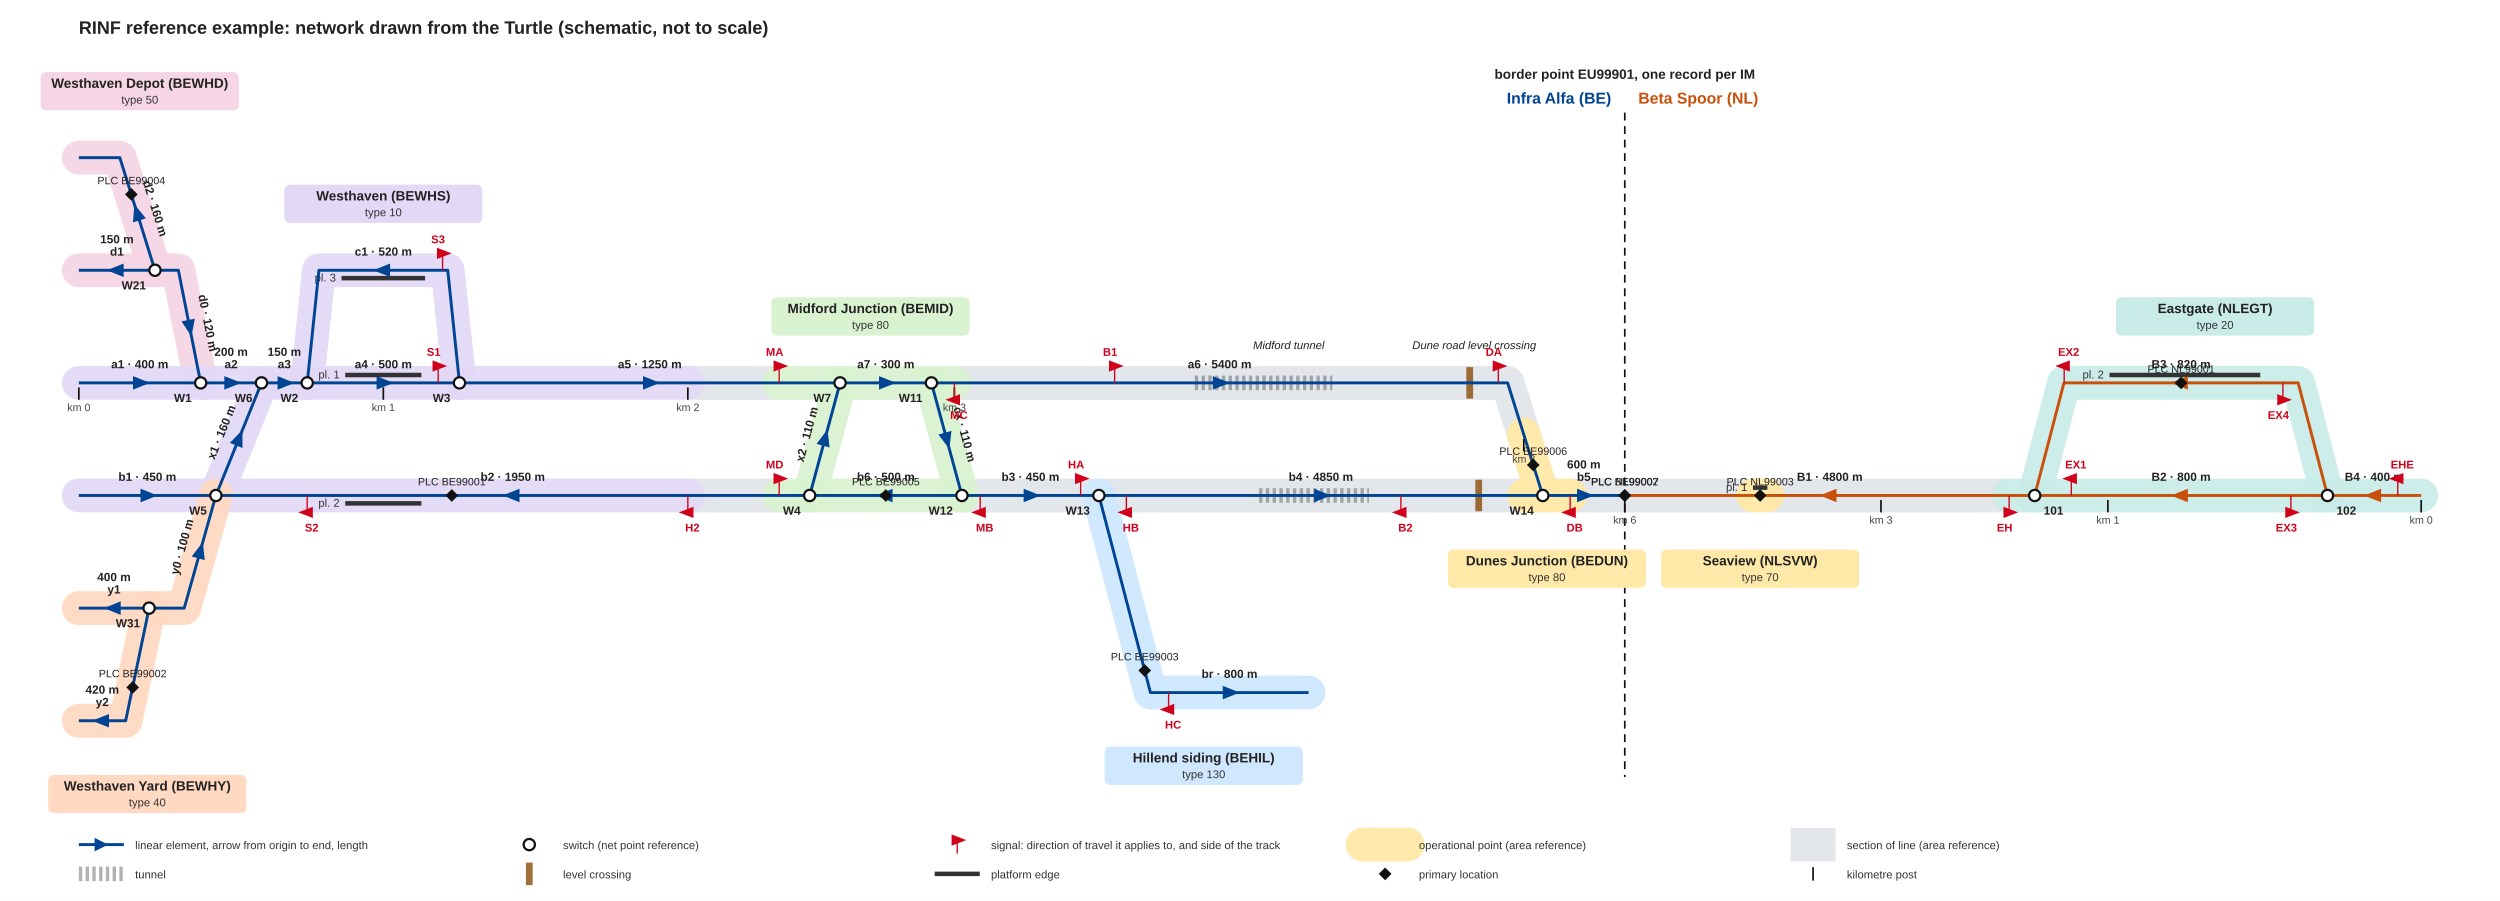
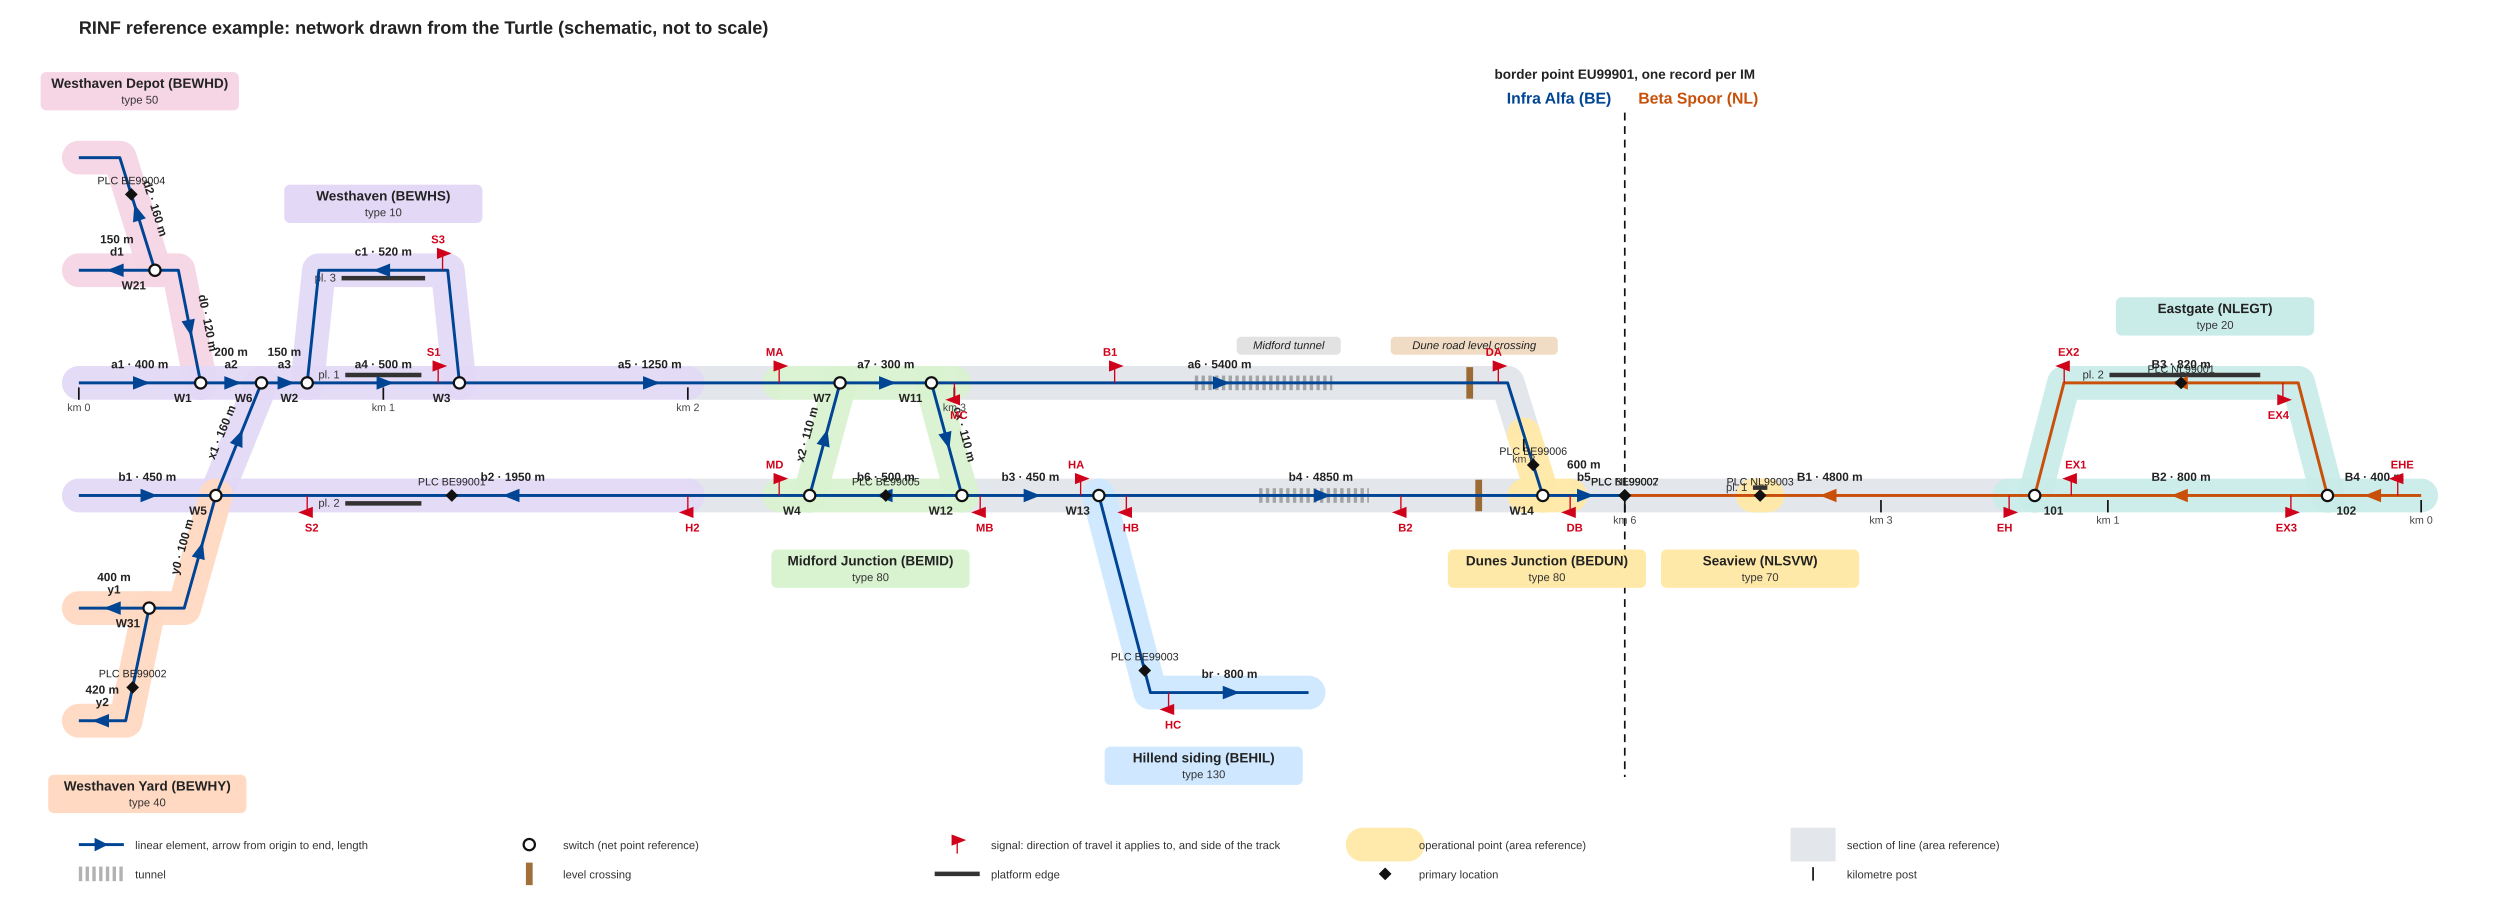
<svg xmlns="http://www.w3.org/2000/svg" viewBox="0 0 2220 800" width="2220" height="800">
  <style>text{font-family:Arial,Helvetica,sans-serif;font-size:11px;fill:#222}.le{fill:none;stroke-width:2.6;stroke-linejoin:round}
.lelab{font-size:10.5px;font-weight:bold}.op{fill:none;stroke-width:30;stroke-linecap:round;stroke-linejoin:round;opacity:.95}
.sol{fill:none;stroke:#e3e6ea;stroke-width:30;stroke-linecap:butt;stroke-linejoin:round}.tunnel{fill:none;stroke:#555;stroke-width:13;stroke-dasharray:3 3;opacity:.45}
.lc{stroke:#8a4b08;stroke-width:6;opacity:.8}.pe{fill:none;stroke:#333;stroke-width:4}.sw{fill:#fff;stroke:#111;stroke-width:2}
.swt{font-weight:bold;font-size:10.5px}.sig{fill:#d0021b}.sigl{stroke:#d0021b;stroke-width:1.2}.sigt{fill:#d0021b;font-size:10px;font-weight:bold}
.kp{stroke:#111;stroke-width:1.5}.kpt{font-size:9.5px;fill:#444}.pl{fill:#111}.plt{font-size:9.5px}.small{font-size:10px;fill:#333}.opname{font-weight:bold;font-size:12px}
.feat{font-size:10px;font-style:italic}.border{stroke:#111;stroke-width:1.5;stroke-dasharray:7 5}.imbe{fill:#004494;font-weight:bold;font-size:14px}.imnl{fill:#c8500a;font-weight:bold;font-size:14px}
.title{font-size:16px;font-weight:bold}</style>
  <rect width="2220" height="800" fill="#fff" />
  <text x="70" y="30" class="title">RINF reference example: network drawn from the Turtle (schematic, not to scale)</text>
  <path d="M1394.3,440.0 L1442.8,440.0" class="sol" />
  <path d="M975.8,440.0 L1353.7,440.0" class="sol" />
  <path d="M847.5,340.0 L1338.8,340.0 L1353.1,385.8" class="sol" />
  <path d="M854.2,440.0 L975.8,440.0" class="sol" />
  <path d="M610.8,340.0 L691.9,340.0" class="sol" />
  <path d="M691.9,440.0 L610.8,440.0" class="sol" />
  <circle cx="178.2" cy="340.0" r="11" fill="none" stroke="#8d99ab" stroke-width="4" />
  <circle cx="191.7" cy="440.0" r="11" fill="none" stroke="#8d99ab" stroke-width="4" />
-   <path d="M1784.1,440.0 L1569.4,440.0" class="sol" />
-   <path d="M1556.6,440.0 L1442.8,440.0" class="sol" />
+   <path d="M1784.1,440.0 L1563.0,440.0" class="sol" />
+   <path d="M1563.0,440.0 L1442.8,440.0" class="sol" />
  <line x1="1442.8" y1="100" x2="1442.8" y2="690" class="border" />
  <text x="1442.8" y="70.0" text-anchor="middle" class="opname">border point EU99901, one record per IM</text>
  <text x="1430.8" y="92.0" text-anchor="end" class="imbe">Infra Alfa (BE)</text>
  <text x="1454.8" y="92.0" text-anchor="start" class="imnl">Beta Spoor (NL)</text>
  <path d="M1353.1,385.8 L1370.0,440.0" class="op" stroke="#ffe9a8" />
  <path d="M1353.7,440.0 L1370.0,440.0" class="op" stroke="#ffe9a8" />
  <path d="M1370.0,440.0 L1394.3,440.0" class="op" stroke="#ffe9a8" />
  <path d="M975.8,440.0 L1021.6,615.0 L1162.0,615.0" class="op" stroke="#cfe8ff" />
  <path d="M691.9,340.0 L746.0,340.0" class="op" stroke="#d9f2d0" />
  <path d="M746.0,340.0 L827.1,340.0" class="op" stroke="#d9f2d0" />
  <path d="M827.1,340.0 L847.5,340.0" class="op" stroke="#d9f2d0" />
  <path d="M719.0,440.0 L691.9,440.0" class="op" stroke="#d9f2d0" />
  <path d="M854.2,440.0 L719.0,440.0" class="op" stroke="#d9f2d0" />
  <path d="M719.0,440.0 L746.0,340.0" class="op" stroke="#d9f2d0" />
  <path d="M827.1,340.0 L854.2,440.0" class="op" stroke="#d9f2d0" />
  <path d="M137.6,240.0 L158.4,240.0 L178.2,340.0" class="op" stroke="#f6d5e5" />
  <path d="M137.6,240.0 L70.0,240.0" class="op" stroke="#f6d5e5" />
  <path d="M137.6,240.0 L106.4,140.0 L70.0,140.0" class="op" stroke="#f6d5e5" />
  <path d="M70.0,340.0 L178.2,340.0" class="op" stroke="#e3d9f7" />
  <path d="M178.2,340.0 L232.2,340.0" class="op" stroke="#e3d9f7" />
  <path d="M232.2,340.0 L272.8,340.0" class="op" stroke="#e3d9f7" />
  <path d="M272.8,340.0 L408.0,340.0" class="op" stroke="#e3d9f7" />
  <path d="M408.0,340.0 L610.8,340.0" class="op" stroke="#e3d9f7" />
  <path d="M70.0,440.0 L191.7,440.0" class="op" stroke="#e3d9f7" />
  <path d="M610.8,440.0 L191.7,440.0" class="op" stroke="#e3d9f7" />
  <path d="M408.0,340.0 L397.6,240.0 L283.2,240.0 L272.8,340.0" class="op" stroke="#e3d9f7" />
  <path d="M191.7,440.0 L232.2,340.0" class="op" stroke="#e3d9f7" />
  <path d="M132.4,540.0 L163.6,540.0 L191.7,440.0" class="op" stroke="#ffd9c2" />
  <path d="M132.4,540.0 L70.0,540.0" class="op" stroke="#ffd9c2" />
  <path d="M132.4,540.0 L111.6,640.0 L70.0,640.0" class="op" stroke="#ffd9c2" />
  <path d="M2150.0,440.0 L2066.8,440.0" class="op" stroke="#c9ece8" />
  <path d="M2066.8,440.0 L1806.8,440.0" class="op" stroke="#c9ece8" />
  <path d="M1806.8,440.0 L1784.1,440.0" class="op" stroke="#c9ece8" />
  <path d="M2066.8,440.0 L2040.8,340.0 L1832.8,340.0 L1806.8,440.0" class="op" stroke="#c9ece8" />
  <path d="M1569.4,440.0 L1556.6,440.0" class="op" stroke="#ffe9a8" />
  <path d="M1061.0,340.0 L1183.1,340.0" class="tunnel" />
  <path d="M1118.1,440.0 L1215.6,440.0" class="tunnel" />
+   <rect x="1098.2" y="299.0" width="92.4" height="16" rx="4" fill="#e2e2e2" />
  <text x="1144.4" y="310.0" text-anchor="middle" class="feat">Midford tunnel</text>
  <line x1="1305.1" y1="326.0" x2="1305.1" y2="354.0" class="lc" />
  <line x1="1313.1" y1="426.0" x2="1313.1" y2="454.0" class="lc" />
+   <rect x="1234.9" y="299.0" width="148.4" height="16" rx="4" fill="#f0dcc4" />
  <text x="1309.1" y="310.0" text-anchor="middle" class="feat">Dune road level crossing</text>
  <path d="M306.6,333.0 L374.2,333.0" class="pe" />
  <text x="301.6" y="336.0" text-anchor="end" class="small">pl. 1</text>
  <path d="M377.5,247.0 L303.3,247.0" class="pe" />
  <text x="298.3" y="250.0" text-anchor="end" class="small">pl. 3</text>
  <path d="M374.2,447.0 L306.6,447.0" class="pe" />
  <text x="301.6" y="450.0" text-anchor="end" class="small">pl. 2</text>
  <path d="M2007.1,333.0 L1873.2,333.0" class="pe" />
  <text x="1868.2" y="336.0" text-anchor="end" class="small">pl. 2</text>
  <path d="M1569.4,433.0 L1556.6,433.0" class="pe" />
  <text x="1551.6" y="436.0" text-anchor="end" class="small">pl. 1</text>
  <path d="M70.0,340.0 L178.2,340.0" class="le" stroke="#004494" />
  <path d="M133.1,340.0 L118.1,346.0 L118.1,334.0Z" fill="#004494" />
  <text transform="translate(124.1,340.0) rotate(0.0)" y="-13" text-anchor="middle" class="lelab" fill="#004494">a1 · 400 m</text>
  <path d="M178.2,340.0 L232.2,340.0" class="le" stroke="#004494" />
  <path d="M214.2,340.0 L199.2,346.0 L199.2,334.0Z" fill="#004494" />
  <text transform="translate(205.2,340.0) rotate(0.0)" y="-24" text-anchor="middle" class="lelab" fill="#004494">200 m</text>
  <text transform="translate(205.2,340.0) rotate(0.0)" y="-13" text-anchor="middle" class="lelab" fill="#004494">a2</text>
  <path d="M232.2,340.0 L272.8,340.0" class="le" stroke="#004494" />
  <path d="M261.5,340.0 L246.5,346.0 L246.5,334.0Z" fill="#004494" />
  <text transform="translate(252.5,340.0) rotate(0.0)" y="-24" text-anchor="middle" class="lelab" fill="#004494">150 m</text>
  <text transform="translate(252.5,340.0) rotate(0.0)" y="-13" text-anchor="middle" class="lelab" fill="#004494">a3</text>
  <path d="M272.8,340.0 L408.0,340.0" class="le" stroke="#004494" />
  <path d="M349.4,340.0 L334.4,346.0 L334.4,334.0Z" fill="#004494" />
  <text transform="translate(340.4,340.0) rotate(0.0)" y="-13" text-anchor="middle" class="lelab" fill="#004494">a4 · 500 m</text>
  <path d="M408.0,340.0 L746.0,340.0" class="le" stroke="#004494" />
  <path d="M586.0,340.0 L571.0,346.0 L571.0,334.0Z" fill="#004494" />
  <text transform="translate(577.0,340.0) rotate(0.0)" y="-13" text-anchor="middle" class="lelab" fill="#004494">a5 · 1250 m</text>
  <path d="M827.1,340.0 L1338.8,340.0 L1370.0,440.0" class="le" stroke="#004494" />
  <path d="M1092.0,340.0 L1077.0,346.0 L1077.0,334.0Z" fill="#004494" />
  <text transform="translate(1083.0,340.0) rotate(0.0)" y="-13" text-anchor="middle" class="lelab" fill="#004494">a6 · 5400 m</text>
  <path d="M746.0,340.0 L827.1,340.0" class="le" stroke="#004494" />
  <path d="M795.6,340.0 L780.6,346.0 L780.6,334.0Z" fill="#004494" />
  <text transform="translate(786.6,340.0) rotate(0.0)" y="-13" text-anchor="middle" class="lelab" fill="#004494">a7 · 300 m</text>
  <path d="M70.0,440.0 L191.7,440.0" class="le" stroke="#004494" />
  <path d="M139.8,440.0 L124.8,446.0 L124.8,434.0Z" fill="#004494" />
  <text transform="translate(130.8,440.0) rotate(0.0)" y="-13" text-anchor="middle" class="lelab" fill="#004494">b1 · 450 m</text>
  <path d="M719.0,440.0 L191.7,440.0" class="le" stroke="#004494" />
  <path d="M446.3,440.0 L461.3,434.0 L461.3,446.0Z" fill="#004494" />
  <text transform="translate(455.3,440.0) rotate(360.0)" y="-13" text-anchor="middle" class="lelab" fill="#004494">b2 · 1950 m</text>
  <path d="M854.2,440.0 L975.8,440.0" class="le" stroke="#004494" />
  <path d="M924.0,440.0 L909.0,446.0 L909.0,434.0Z" fill="#004494" />
  <text transform="translate(915.0,440.0) rotate(0.0)" y="-13" text-anchor="middle" class="lelab" fill="#004494">b3 · 450 m</text>
  <path d="M975.8,440.0 L1370.0,440.0" class="le" stroke="#004494" />
  <path d="M1181.9,440.0 L1166.9,446.0 L1166.9,434.0Z" fill="#004494" />
  <text transform="translate(1172.9,440.0) rotate(0.0)" y="-13" text-anchor="middle" class="lelab" fill="#004494">b4 · 4850 m</text>
  <path d="M1370.0,440.0 L1442.8,440.0" class="le" stroke="#004494" />
  <path d="M1415.4,440.0 L1400.4,446.0 L1400.4,434.0Z" fill="#004494" />
  <text transform="translate(1406.4,440.0) rotate(0.0)" y="-24" text-anchor="middle" class="lelab" fill="#004494">600 m</text>
  <text transform="translate(1406.4,440.0) rotate(0.0)" y="-13" text-anchor="middle" class="lelab" fill="#004494">b5</text>
  <path d="M854.2,440.0 L719.0,440.0" class="le" stroke="#004494" />
  <path d="M777.6,440.0 L792.6,434.0 L792.6,446.0Z" fill="#004494" />
  <text transform="translate(786.6,440.0) rotate(360.0)" y="-13" text-anchor="middle" class="lelab" fill="#004494">b6 · 500 m</text>
  <path d="M975.8,440.0 L1021.6,615.0 L1162.0,615.0" class="le" stroke="#004494" />
  <path d="M1100.8,615.0 L1085.8,621.0 L1085.8,609.0Z" fill="#004494" />
  <text transform="translate(1091.8,615.0) rotate(0.0)" y="-13" text-anchor="middle" class="lelab" fill="#004494">br · 800 m</text>
  <path d="M408.0,340.0 L397.6,240.0 L283.2,240.0 L272.8,340.0" class="le" stroke="#004494" />
  <path d="M331.4,240.0 L346.4,234.0 L346.4,246.0Z" fill="#004494" />
  <text transform="translate(340.4,240.0) rotate(360.0)" y="-13" text-anchor="middle" class="lelab" fill="#004494">c1 · 520 m</text>
  <path d="M827.1,340.0 L854.2,440.0" class="le" stroke="#004494" />
  <path d="M843.0,398.7 L833.3,385.8 L844.9,382.6Z" fill="#004494" />
  <text transform="translate(840.6,390.0) rotate(74.9)" y="-13" text-anchor="middle" class="lelab" fill="#004494">cx · 110 m</text>
  <path d="M137.6,240.0 L158.4,240.0 L178.2,340.0" class="le" stroke="#004494" />
  <path d="M170.0,298.8 L161.2,285.3 L173.0,283.0Z" fill="#004494" />
  <text transform="translate(168.3,290.0) rotate(78.8)" y="-13" text-anchor="middle" class="lelab" fill="#004494">d0 · 120 m</text>
  <path d="M137.6,240.0 L70.0,240.0" class="le" stroke="#004494" />
  <path d="M94.8,240.0 L109.8,234.0 L109.8,246.0Z" fill="#004494" />
  <text transform="translate(103.8,240.0) rotate(360.0)" y="-24" text-anchor="middle" class="lelab" fill="#004494">150 m</text>
  <text transform="translate(103.8,240.0) rotate(360.0)" y="-13" text-anchor="middle" class="lelab" fill="#004494">d1</text>
  <path d="M137.6,240.0 L106.4,140.0 L70.0,140.0" class="le" stroke="#004494" />
  <path d="M119.3,181.4 L129.5,193.9 L118.1,197.5Z" fill="#004494" />
  <text transform="translate(122.0,190.0) rotate(72.7)" y="-13" text-anchor="middle" class="lelab" fill="#004494">d2 · 160 m</text>
  <path d="M191.7,440.0 L232.2,340.0" class="le" stroke="#004494" />
  <path d="M215.3,381.7 L215.3,397.8 L204.1,393.3Z" fill="#004494" />
  <text transform="translate(212.0,390.0) rotate(-67.9)" y="-13" text-anchor="middle" class="lelab" fill="#004494">x1 · 160 m</text>
  <path d="M719.0,440.0 L746.0,340.0" class="le" stroke="#004494" />
  <path d="M734.8,381.3 L736.7,397.4 L725.1,394.2Z" fill="#004494" />
  <text transform="translate(732.5,390.0) rotate(-74.9)" y="-13" text-anchor="middle" class="lelab" fill="#004494">x2 · 110 m</text>
  <path d="M132.4,540.0 L163.6,540.0 L191.7,440.0" class="le" stroke="#004494" />
  <path d="M180.1,481.3 L181.8,497.4 L170.2,494.2Z" fill="#004494" />
  <text transform="translate(177.6,490.0) rotate(-74.3)" y="-13" text-anchor="middle" class="lelab" fill="#004494">y0 · 100 m</text>
  <path d="M132.4,540.0 L70.0,540.0" class="le" stroke="#004494" />
  <path d="M92.2,540.0 L107.2,534.0 L107.2,546.0Z" fill="#004494" />
  <text transform="translate(101.2,540.0) rotate(360.0)" y="-24" text-anchor="middle" class="lelab" fill="#004494">400 m</text>
  <text transform="translate(101.2,540.0) rotate(360.0)" y="-13" text-anchor="middle" class="lelab" fill="#004494">y1</text>
  <path d="M132.4,540.0 L111.6,640.0 L70.0,640.0" class="le" stroke="#004494" />
  <path d="M81.8,640.0 L96.8,634.0 L96.8,646.0Z" fill="#004494" />
  <text transform="translate(90.8,640.0) rotate(360.0)" y="-24" text-anchor="middle" class="lelab" fill="#004494">420 m</text>
  <text transform="translate(90.8,640.0) rotate(360.0)" y="-13" text-anchor="middle" class="lelab" fill="#004494">y2</text>
  <path d="M1806.8,440.0 L1442.8,440.0" class="le" stroke="#c8500a" />
  <path d="M1615.8,440.0 L1630.8,434.0 L1630.8,446.0Z" fill="#c8500a" />
  <text transform="translate(1624.8,440.0) rotate(360.0)" y="-13" text-anchor="middle" class="lelab" fill="#c8500a">B1 · 4800 m</text>
  <path d="M2066.8,440.0 L1806.8,440.0" class="le" stroke="#c8500a" />
  <path d="M1927.8,440.0 L1942.8,434.0 L1942.8,446.0Z" fill="#c8500a" />
  <text transform="translate(1936.8,440.0) rotate(360.0)" y="-13" text-anchor="middle" class="lelab" fill="#c8500a">B2 · 800 m</text>
  <path d="M2066.8,440.0 L2040.8,340.0 L1832.8,340.0 L1806.8,440.0" class="le" stroke="#c8500a" />
  <path d="M1927.8,340.0 L1942.8,334.0 L1942.8,346.0Z" fill="#c8500a" />
  <text transform="translate(1936.8,340.0) rotate(360.0)" y="-13" text-anchor="middle" class="lelab" fill="#c8500a">B3 · 820 m</text>
  <path d="M2150.0,440.0 L2066.8,440.0" class="le" stroke="#c8500a" />
  <path d="M2099.4,440.0 L2114.4,434.0 L2114.4,446.0Z" fill="#c8500a" />
  <text transform="translate(2108.4,440.0) rotate(360.0)" y="-13" text-anchor="middle" class="lelab" fill="#c8500a">B4 · 400 m</text>
  <line x1="70.0" y1="344.0" x2="70.0" y2="355.0" class="kp" />
  <text x="70.0" y="365.0" text-anchor="middle" class="kpt">km 0</text>
  <line x1="340.4" y1="344.0" x2="340.4" y2="355.0" class="kp" />
  <text x="340.4" y="365.0" text-anchor="middle" class="kpt">km 1</text>
  <line x1="610.8" y1="344.0" x2="610.8" y2="355.0" class="kp" />
  <text x="610.8" y="365.0" text-anchor="middle" class="kpt">km 2</text>
  <line x1="847.5" y1="344.0" x2="847.5" y2="355.0" class="kp" />
  <text x="847.5" y="365.0" text-anchor="middle" class="kpt">km 3</text>
  <line x1="1353.1" y1="389.8" x2="1353.1" y2="400.8" class="kp" />
  <text x="1353.1" y="410.8" text-anchor="middle" class="kpt">km 8</text>
  <line x1="2150.0" y1="444.0" x2="2150.0" y2="455.0" class="kp" />
  <text x="2150.0" y="465.0" text-anchor="middle" class="kpt">km 0</text>
  <line x1="1871.8" y1="444.0" x2="1871.8" y2="455.0" class="kp" />
  <text x="1871.8" y="465.0" text-anchor="middle" class="kpt">km 1</text>
  <line x1="1670.3" y1="444.0" x2="1670.3" y2="455.0" class="kp" />
  <text x="1670.3" y="465.0" text-anchor="middle" class="kpt">km 3</text>
  <line x1="1442.8" y1="444.0" x2="1442.8" y2="455.0" class="kp" />
  <text x="1442.8" y="465.0" text-anchor="middle" class="kpt">km 6</text>
  <circle cx="178.2" cy="340.0" r="5" class="sw" />
  <text x="170.2" y="357.0" text-anchor="end" class="swt">W1</text>
  <circle cx="232.2" cy="340.0" r="5" class="sw" />
  <text x="224.2" y="357.0" text-anchor="end" class="swt">W6</text>
  <circle cx="272.8" cy="340.0" r="5" class="sw" />
  <text x="264.8" y="357.0" text-anchor="end" class="swt">W2</text>
  <circle cx="408.0" cy="340.0" r="5" class="sw" />
  <text x="400.0" y="357.0" text-anchor="end" class="swt">W3</text>
  <circle cx="137.6" cy="240.0" r="5" class="sw" />
  <text x="129.6" y="257.0" text-anchor="end" class="swt">W21</text>
  <circle cx="132.4" cy="540.0" r="5" class="sw" />
  <text x="124.4" y="557.0" text-anchor="end" class="swt">W31</text>
  <circle cx="746.0" cy="340.0" r="5" class="sw" />
  <text x="738.0" y="357.0" text-anchor="end" class="swt">W7</text>
  <circle cx="719.0" cy="440.0" r="5" class="sw" />
  <text x="711.0" y="457.0" text-anchor="end" class="swt">W4</text>
  <circle cx="827.1" cy="340.0" r="5" class="sw" />
  <text x="819.1" y="357.0" text-anchor="end" class="swt">W11</text>
  <circle cx="854.2" cy="440.0" r="5" class="sw" />
  <text x="846.2" y="457.0" text-anchor="end" class="swt">W12</text>
  <circle cx="975.8" cy="440.0" r="5" class="sw" />
  <text x="967.8" y="457.0" text-anchor="end" class="swt">W13</text>
  <circle cx="1370.0" cy="440.0" r="5" class="sw" />
  <text x="1362.0" y="457.0" text-anchor="end" class="swt">W14</text>
  <circle cx="191.7" cy="440.0" r="5" class="sw" />
  <text x="183.7" y="457.0" text-anchor="end" class="swt">W5</text>
  <circle cx="1806.8" cy="440.0" r="5" class="sw" />
  <text x="1814.8" y="457.0" text-anchor="start" class="swt">101</text>
  <circle cx="2066.8" cy="440.0" r="5" class="sw" />
  <text x="2074.8" y="457.0" text-anchor="start" class="swt">102</text>
  <line x1="389.1" y1="340.0" x2="389.1" y2="325.0" class="sigl" />
  <path d="M397.1,325.0 L384.1,330.0 L384.1,320.0Z" class="sig" />
  <text x="385.1" y="316.0" text-anchor="middle" class="sigt">S1</text>
  <line x1="393.0" y1="240.0" x2="393.0" y2="225.0" class="sigl" />
  <path d="M401.0,225.0 L388.0,230.0 L388.0,220.0Z" class="sig" />
  <text x="389.0" y="216.0" text-anchor="middle" class="sigt">S3</text>
  <line x1="272.8" y1="440.0" x2="272.8" y2="455.0" class="sigl" />
  <path d="M264.8,455.0 L277.8,450.0 L277.8,460.0Z" class="sig" />
  <text x="276.8" y="472.0" text-anchor="middle" class="sigt">S2</text>
  <line x1="610.8" y1="440.0" x2="610.8" y2="455.0" class="sigl" />
  <path d="M602.8,455.0 L615.8,450.0 L615.8,460.0Z" class="sig" />
  <text x="614.8" y="472.0" text-anchor="middle" class="sigt">H2</text>
  <line x1="691.9" y1="440.0" x2="691.9" y2="425.0" class="sigl" />
  <path d="M699.9,425.0 L686.9,430.0 L686.9,420.0Z" class="sig" />
  <text x="687.9" y="416.0" text-anchor="middle" class="sigt">MD</text>
  <line x1="847.5" y1="340.0" x2="847.5" y2="355.0" class="sigl" />
  <path d="M839.5,355.0 L852.5,350.0 L852.5,360.0Z" class="sig" />
  <text x="851.5" y="372.0" text-anchor="middle" class="sigt">MC</text>
  <line x1="989.8" y1="340.0" x2="989.8" y2="325.0" class="sigl" />
  <path d="M997.8,325.0 L984.8,330.0 L984.8,320.0Z" class="sig" />
  <text x="985.8" y="316.0" text-anchor="middle" class="sigt">B1</text>
  <line x1="691.9" y1="340.0" x2="691.9" y2="325.0" class="sigl" />
  <path d="M699.9,325.0 L686.9,330.0 L686.9,320.0Z" class="sig" />
  <text x="687.9" y="316.0" text-anchor="middle" class="sigt">MA</text>
  <line x1="870.4" y1="440.0" x2="870.4" y2="455.0" class="sigl" />
  <path d="M862.4,455.0 L875.4,450.0 L875.4,460.0Z" class="sig" />
  <text x="874.4" y="472.0" text-anchor="middle" class="sigt">MB</text>
  <line x1="959.6" y1="440.0" x2="959.6" y2="425.0" class="sigl" />
  <path d="M967.6,425.0 L954.6,430.0 L954.6,420.0Z" class="sig" />
  <text x="955.6" y="416.0" text-anchor="middle" class="sigt">HA</text>
  <line x1="1000.2" y1="440.0" x2="1000.2" y2="455.0" class="sigl" />
  <path d="M992.2,455.0 L1005.2,450.0 L1005.2,460.0Z" class="sig" />
  <text x="1004.2" y="472.0" text-anchor="middle" class="sigt">HB</text>
  <line x1="1037.7" y1="615.0" x2="1037.7" y2="630.0" class="sigl" />
  <path d="M1029.7,630.0 L1042.7,625.0 L1042.7,635.0Z" class="sig" />
  <text x="1041.7" y="647.0" text-anchor="middle" class="sigt">HC</text>
  <line x1="1244.0" y1="440.0" x2="1244.0" y2="455.0" class="sigl" />
  <path d="M1236.0,455.0 L1249.0,450.0 L1249.0,460.0Z" class="sig" />
  <text x="1248.0" y="472.0" text-anchor="middle" class="sigt">B2</text>
  <line x1="1330.5" y1="340.0" x2="1330.5" y2="325.0" class="sigl" />
  <path d="M1338.5,325.0 L1325.5,330.0 L1325.5,320.0Z" class="sig" />
  <text x="1326.5" y="316.0" text-anchor="middle" class="sigt">DA</text>
  <line x1="1394.3" y1="440.0" x2="1394.3" y2="455.0" class="sigl" />
  <path d="M1386.3,455.0 L1399.3,450.0 L1399.3,460.0Z" class="sig" />
  <text x="1398.3" y="472.0" text-anchor="middle" class="sigt">DB</text>
  <line x1="1784.1" y1="440.0" x2="1784.1" y2="455.0" class="sigl" />
  <path d="M1792.1,455.0 L1779.1,460.0 L1779.1,450.0Z" class="sig" />
  <text x="1780.1" y="472.0" text-anchor="middle" class="sigt">EH</text>
  <line x1="1839.3" y1="440.0" x2="1839.3" y2="425.0" class="sigl" />
  <path d="M1831.3,425.0 L1844.3,420.0 L1844.3,430.0Z" class="sig" />
  <text x="1843.3" y="416.0" text-anchor="middle" class="sigt">EX1</text>
  <line x1="1833.0" y1="340.0" x2="1833.0" y2="325.0" class="sigl" />
  <path d="M1825.0,325.0 L1838.0,320.0 L1838.0,330.0Z" class="sig" />
  <text x="1837.0" y="316.0" text-anchor="middle" class="sigt">EX2</text>
  <line x1="2034.3" y1="440.0" x2="2034.3" y2="455.0" class="sigl" />
  <path d="M2042.3,455.0 L2029.3,460.0 L2029.3,450.0Z" class="sig" />
  <text x="2030.3" y="472.0" text-anchor="middle" class="sigt">EX3</text>
  <line x1="2027.2" y1="340.0" x2="2027.2" y2="355.0" class="sigl" />
  <path d="M2035.2,355.0 L2022.2,360.0 L2022.2,350.0Z" class="sig" />
  <text x="2023.2" y="372.0" text-anchor="middle" class="sigt">EX4</text>
  <line x1="2129.2" y1="440.0" x2="2129.2" y2="425.0" class="sigl" />
  <path d="M2121.2,425.0 L2134.2,420.0 L2134.2,430.0Z" class="sig" />
  <text x="2133.2" y="416.0" text-anchor="middle" class="sigt">EHE</text>
  <rect x="397.2" y="436.0" width="8" height="8" class="pl" transform="rotate(45 401.2 440.0)" />
  <text x="401.2" y="431.0" text-anchor="middle" class="plt">PLC BE99001</text>
  <rect x="113.8" y="606.4" width="8" height="8" class="pl" transform="rotate(45 117.8 610.4)" />
  <text x="117.8" y="601.4" text-anchor="middle" class="plt">PLC BE99002</text>
  <rect x="1012.5" y="591.4" width="8" height="8" class="pl" transform="rotate(45 1016.5 595.4)" />
  <text x="1016.5" y="586.4" text-anchor="middle" class="plt">PLC BE99003</text>
  <rect x="112.6" y="168.6" width="8" height="8" class="pl" transform="rotate(45 116.6 172.6)" />
  <text x="116.6" y="163.6" text-anchor="middle" class="plt">PLC BE99004</text>
  <rect x="782.6" y="436.0" width="8" height="8" class="pl" transform="rotate(45 786.6 440.0)" />
  <text x="786.6" y="431.0" text-anchor="middle" class="plt">PLC BE99005</text>
  <rect x="1357.5" y="408.9" width="8" height="8" class="pl" transform="rotate(45 1361.5 412.9)" />
  <text x="1361.5" y="403.9" text-anchor="middle" class="plt">PLC BE99006</text>
  <rect x="1438.8" y="436.0" width="8" height="8" class="pl" transform="rotate(45 1442.8 440.0)" />
  <text x="1442.8" y="431.0" text-anchor="middle" class="plt">PLC BE99007</text>
  <rect x="1932.8" y="336.0" width="8" height="8" class="pl" transform="rotate(45 1936.8 340.0)" />
  <text x="1936.8" y="331.0" text-anchor="middle" class="plt">PLC NL99001</text>
  <rect x="1559.0" y="436.0" width="8" height="8" class="pl" transform="rotate(45 1563.0 440.0)" />
  <text x="1563.0" y="431.0" text-anchor="middle" class="plt">PLC NL99003</text>
  <rect x="1438.8" y="436.0" width="8" height="8" class="pl" transform="rotate(45 1442.8 440.0)" />
  <text x="1442.8" y="431.0" text-anchor="middle" class="plt">PLC NL99002</text>
  <rect x="1285.7" y="488.0" width="176" height="34" rx="5" fill="#ffe9a8" />
  <text x="1373.7" y="502.0" text-anchor="middle" class="opname">Dunes Junction (BEDUN)</text>
  <text x="1373.7" y="516.0" text-anchor="middle" class="small">type 80</text>
  <rect x="980.9" y="663.0" width="176" height="34" rx="5" fill="#cfe8ff" />
  <text x="1068.9" y="677.0" text-anchor="middle" class="opname">Hillend siding (BEHIL)</text>
  <text x="1068.9" y="691.0" text-anchor="middle" class="small">type 130</text>
-   <rect x="685.0" y="264.0" width="176" height="34" rx="5" fill="#d9f2d0" />
-   <text x="773.0" y="278.0" text-anchor="middle" class="opname">Midford Junction (BEMID)</text>
-   <text x="773.0" y="292.0" text-anchor="middle" class="small">type 80</text>
+   <rect x="685.0" y="488.0" width="176" height="34" rx="5" fill="#d9f2d0" />
+   <text x="773.0" y="502.0" text-anchor="middle" class="opname">Midford Junction (BEMID)</text>
+   <text x="773.0" y="516.0" text-anchor="middle" class="small">type 80</text>
  <rect x="36.1" y="64.0" width="176" height="34" rx="5" fill="#f6d5e5" />
  <text x="124.1" y="78.0" text-anchor="middle" class="opname">Westhaven Depot (BEWHD)</text>
  <text x="124.1" y="92.0" text-anchor="middle" class="small">type 50</text>
  <rect x="252.4" y="164.0" width="176" height="34" rx="5" fill="#e3d9f7" />
  <text x="340.4" y="178.0" text-anchor="middle" class="opname">Westhaven (BEWHS)</text>
  <text x="340.4" y="192.0" text-anchor="middle" class="small">type 10</text>
  <rect x="42.8" y="688.0" width="176" height="34" rx="5" fill="#ffd9c2" />
  <text x="130.8" y="702.0" text-anchor="middle" class="opname">Westhaven Yard (BEWHY)</text>
  <text x="130.8" y="716.0" text-anchor="middle" class="small">type 40</text>
  <rect x="1879.0" y="264.0" width="176" height="34" rx="5" fill="#c9ece8" />
  <text x="1967.0" y="278.0" text-anchor="middle" class="opname">Eastgate (NLEGT)</text>
  <text x="1967.0" y="292.0" text-anchor="middle" class="small">type 20</text>
  <rect x="1475.0" y="488.0" width="176" height="34" rx="5" fill="#ffe9a8" />
  <text x="1563.0" y="502.0" text-anchor="middle" class="opname">Seaview (NLSVW)</text>
  <text x="1563.0" y="516.0" text-anchor="middle" class="small">type 70</text>
  <g transform="translate(70,750)">
    <path d="M0,0 L40,0" class="le" stroke="#004494" />
    <path d="M26,0 L14,-6 L14,6Z" fill="#004494" />
    <text x="50" y="4" class="small" text-anchor="start">linear element, arrow from origin to end, length</text>
  </g>
  <g transform="translate(450,750)">
    <circle cx="20" cy="0" r="5" class="sw" />
    <text x="50" y="4" class="small" text-anchor="start">switch (net point reference)</text>
  </g>
  <g transform="translate(830,750)">
    <line x1="20" y1="8" x2="20" y2="-4" class="sigl" />
    <path d="M28,-4 L15,-9 L15,1Z" class="sig" />
    <text x="50" y="4" class="small" text-anchor="start">signal: direction of travel it applies to, and side of the track</text>
  </g>
  <g transform="translate(1210,750)">
    <path d="M0,0 L40,0" class="op" stroke="#ffe9a8" />
    <text x="50" y="4" class="small" text-anchor="start">operational point (area reference)</text>
  </g>
  <g transform="translate(1590,750)">
    <path d="M0,0 L40,0" class="sol" />
    <text x="50" y="4" class="small" text-anchor="start">section of line (area reference)</text>
  </g>
  <g transform="translate(70,776)">
    <path d="M0,0 L40,0" class="tunnel" />
    <text x="50" y="4" class="small" text-anchor="start">tunnel</text>
  </g>
  <g transform="translate(450,776)">
    <line x1="20" y1="-10" x2="20" y2="10" class="lc" />
    <text x="50" y="4" class="small" text-anchor="start">level crossing</text>
  </g>
  <g transform="translate(830,776)">
    <path d="M0,0 L40,0" class="pe" />
    <text x="50" y="4" class="small" text-anchor="start">platform edge</text>
  </g>
  <g transform="translate(1210,776)">
    <rect x="16" y="-4" width="8" height="8" class="pl" transform="rotate(45 20 0)" />
    <text x="50" y="4" class="small" text-anchor="start">primary location</text>
  </g>
  <g transform="translate(1590,776)">
    <line x1="20" y1="-6" x2="20" y2="6" class="kp" />
    <text x="50" y="4" class="small" text-anchor="start">kilometre post</text>
  </g>
</svg>
